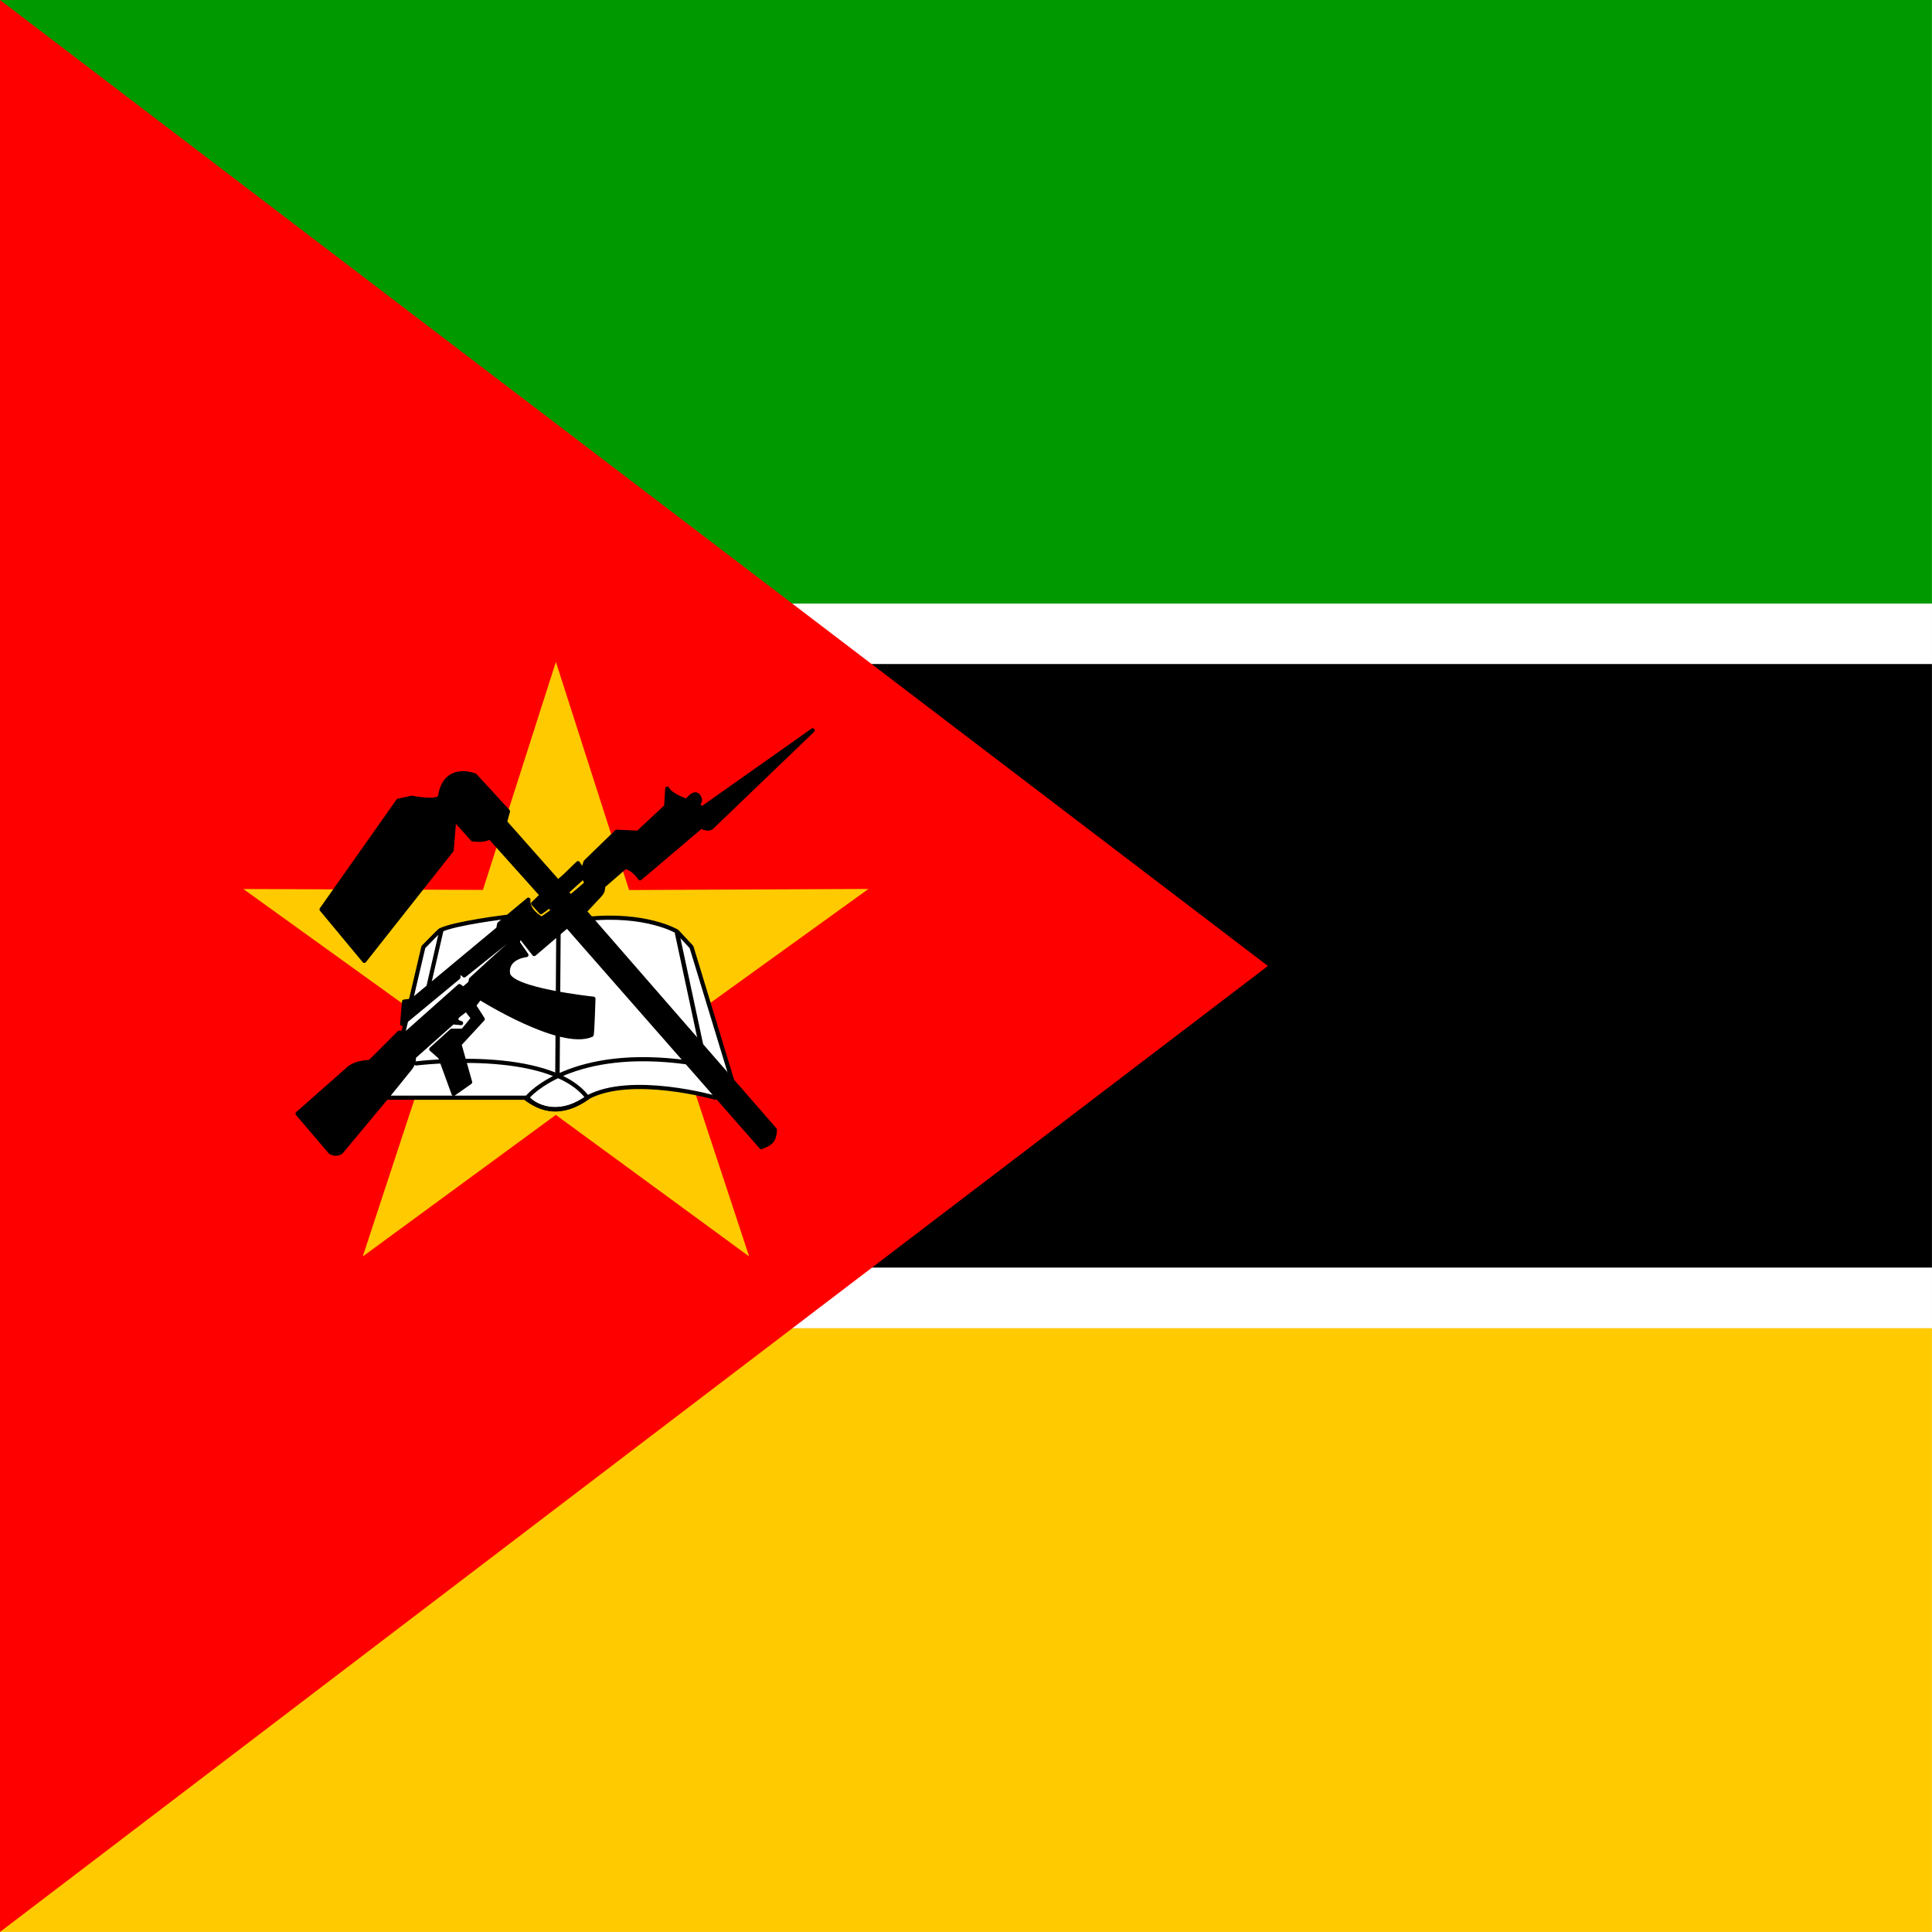
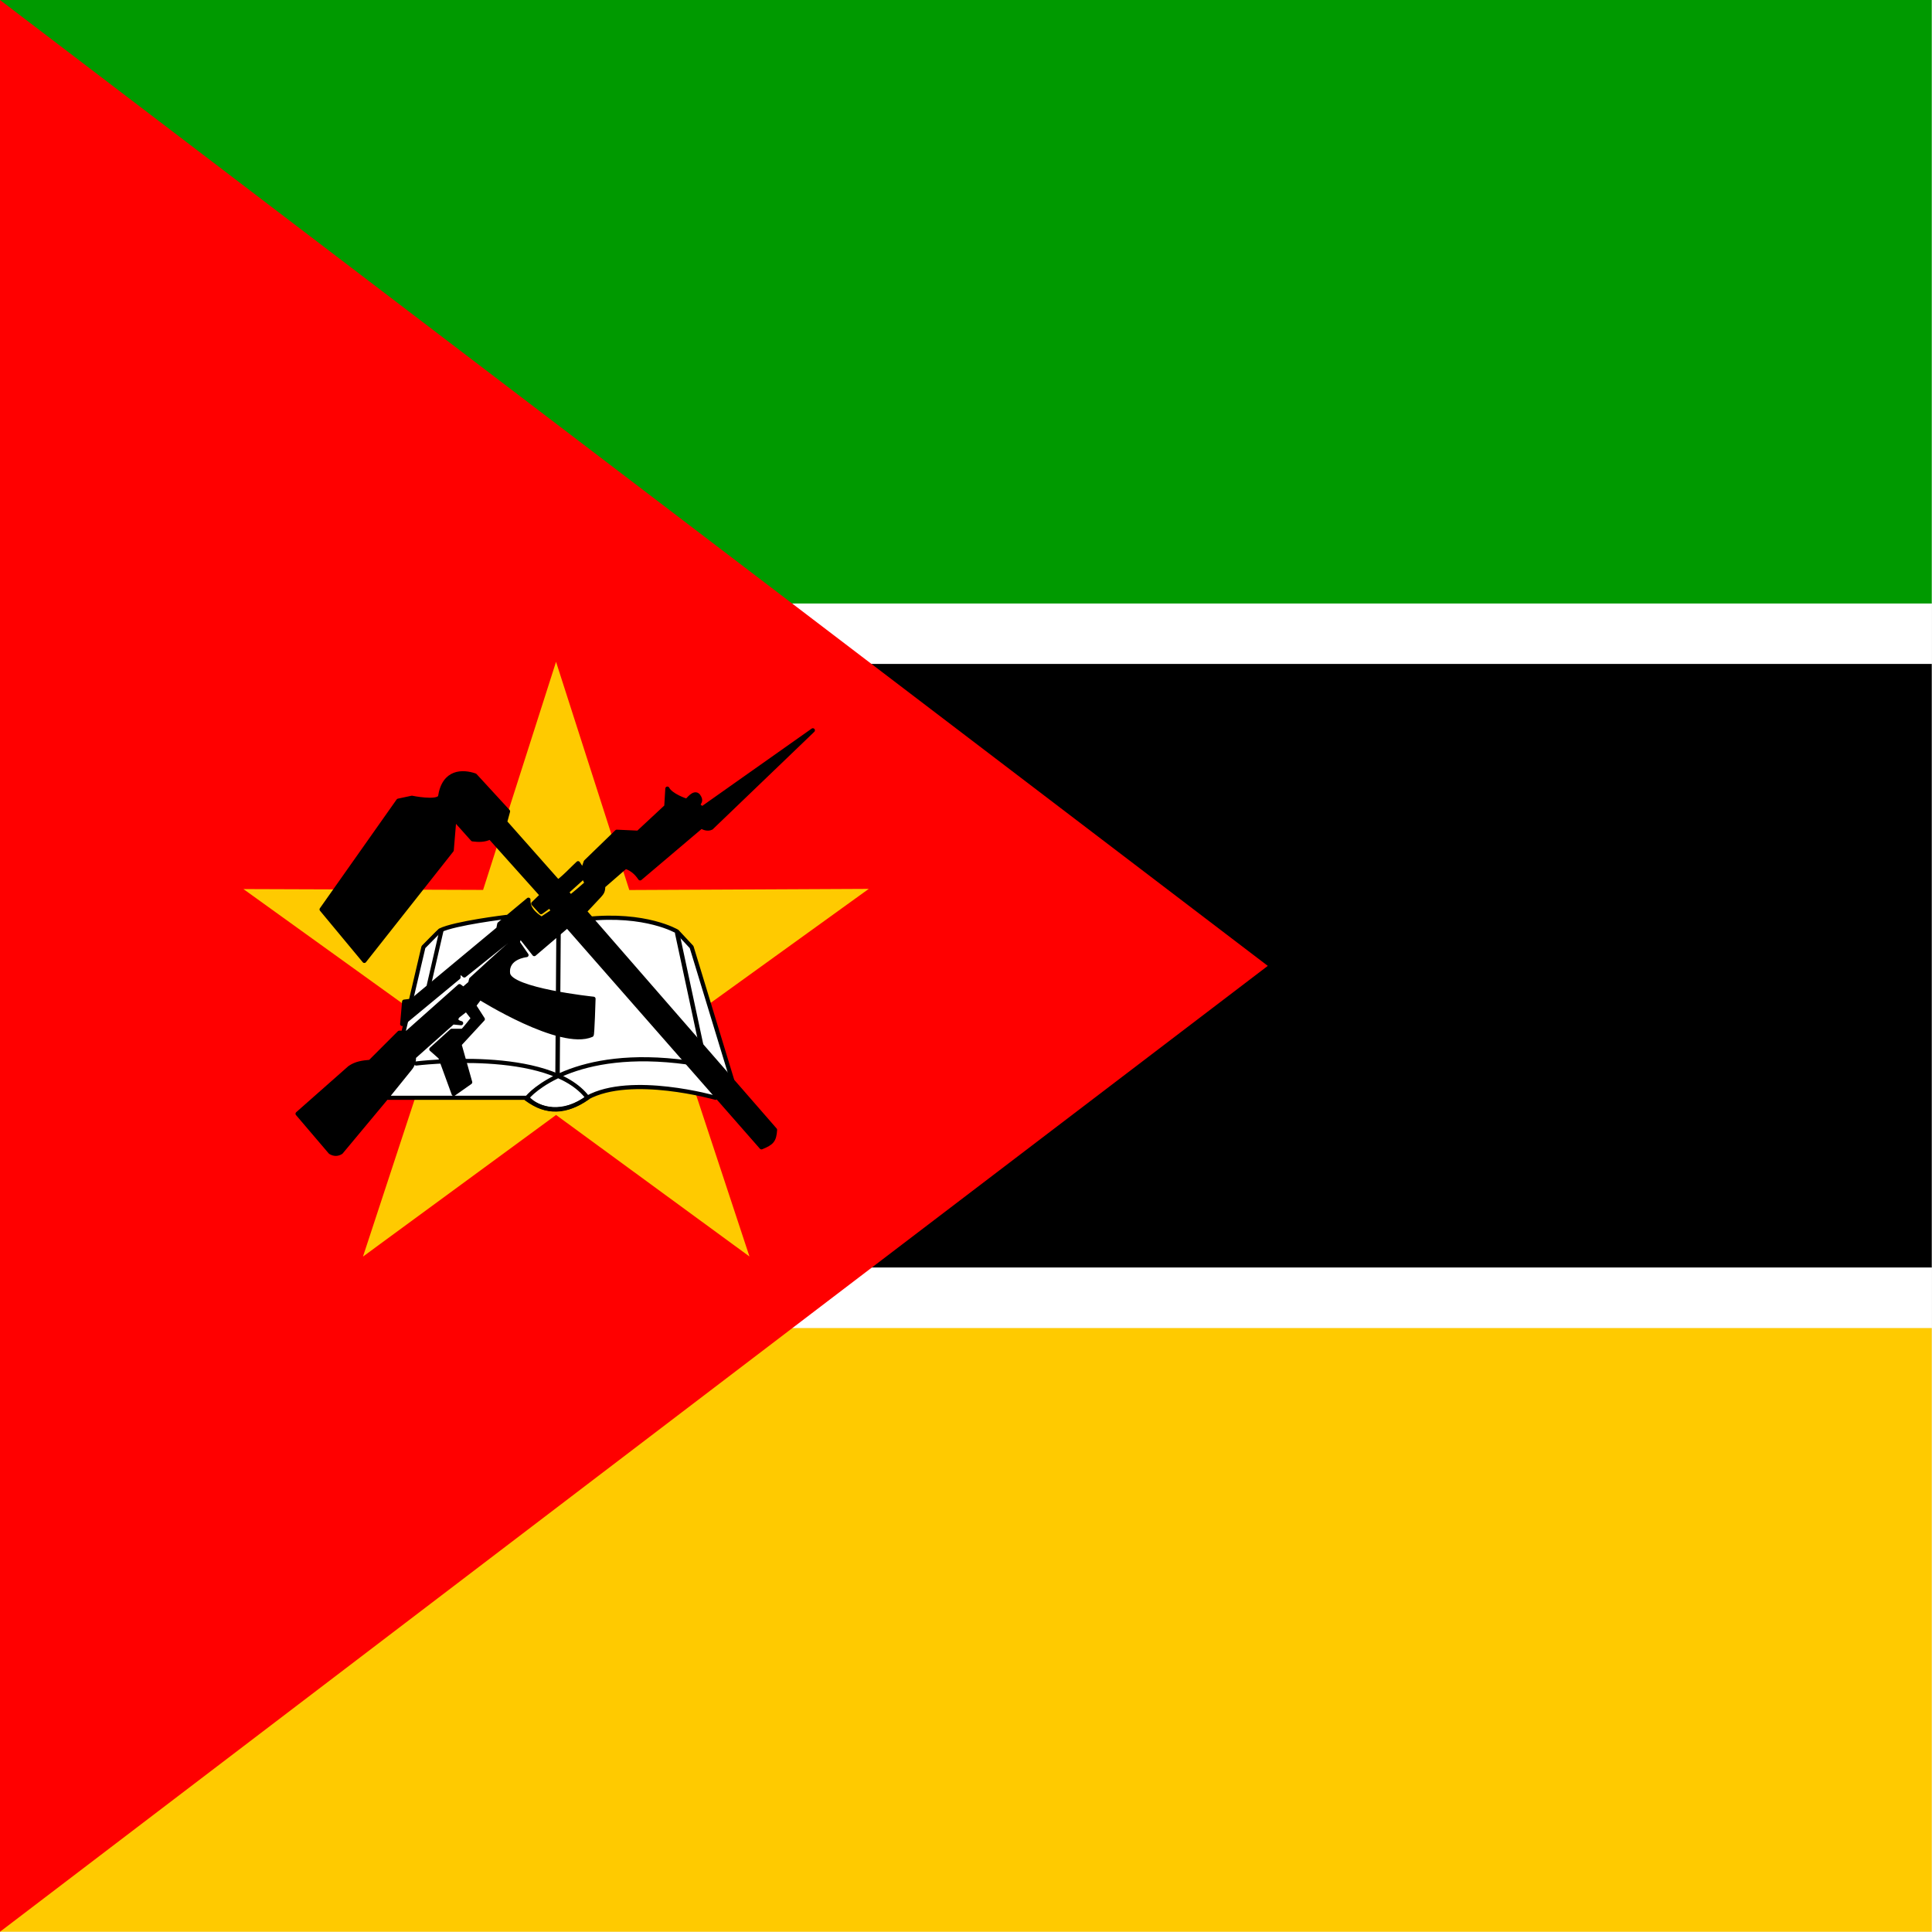
- <svg xmlns="http://www.w3.org/2000/svg" id="svg912" height="512" width="512" version="1.1">
-   <defs id="defs914">
-     <clipPath id="clipPath4451" clipPathUnits="userSpaceOnUse">
-       <rect id="rect4453" fill-opacity="0.67" height="496.06" width="496.06" y="-0" x="0" />
+ <svg xmlns="http://www.w3.org/2000/svg" height="512" width="512">
+   <defs>
+     <clipPath id="a">
+       <rect fill-opacity=".67" height="496.06" width="496.06" />
    </clipPath>
  </defs>
-   <g id="flag" clip-path="url(#clipPath4451)" transform="matrix(1.0321 0 0 1.0321 0 .000083212)">
-     <rect id="rect937" fill-rule="evenodd" height="155.02" width="744.09" y="-0" x="0" stroke-width="1pt" fill="#009a00" />
-     <rect id="rect935" fill-rule="evenodd" height="15.52" width="744.09" y="154.98" x="0" stroke-width="1pt" fill="#fff" />
-     <rect id="rect934" fill-rule="evenodd" height="155.02" width="744.09" y="170.5" x="0" stroke-width="1pt" />
-     <rect id="rect933" fill-rule="evenodd" height="15.52" width="744.09" y="325.52" x="0" stroke-width="1pt" fill="#fff" />
-     <rect id="rect931" fill-rule="evenodd" height="155.02" width="744.09" y="341.04" x="0" stroke-width="1pt" fill="#ffca00" />
-     <path id="path932" d="m0-0v496.06l325.56-248.03-325.56-248.03z" fill-rule="evenodd" stroke-width="1pt" fill="#f00" />
-     <g id="g938" transform="matrix(.85471 0 0 .85471 33.727 138.34)">
-       <polygon id="polygon916" fill="#ffca00" fill-rule="evenodd" transform="matrix(.96989 .020185 -.020185 .96989 6.077 3.6535)" d="m 189.546,214.569 -60.76,-42.572 -58.855,45.074 21.713,-70.942 -61.056,-42.046 74.18,-1.272 21.121,-71.06 24.133,70.156 74.109,-1.872 -59.265,44.631 z" stroke-width="1pt" points="189.55 214.57 128.79 172 69.93 217.07 91.643 146.13 30.588 104.08 104.77 102.81 125.89 31.75 150.02 101.91 224.13 100.03 164.86 144.66" />
-       <path id="path919" stroke-linejoin="round" d="m77.112 167.91h41.834c3.366 3.776 10.876 5.316 18.029-0.045 13.112-7.18 38.479 0.045 38.479 0.045l4.995-5.307-12.176-39.961-4.371-4.683s-9.365-5.619-27.161-3.746c-17.795 1.873-24.039-0.624-24.039-0.624s-15.609 1.873-19.98 4.058c-0.48 0.389-4.995 4.995-4.995 4.995l-10.615 45.268z" fill-rule="evenodd" stroke="#000" stroke-linecap="round" stroke-width="1.25" fill="#fff" />
-       <path id="path918" stroke-linejoin="round" d="m85.542 157.61s39.96-4.995 51.512 10.302c-6.524 4.464-12.268 4.832-18.42 0.313 0.98-1.633 14.361-15.61 48.39-10.927" stroke="#000" stroke-linecap="round" stroke-width="1.25" fill="none" />
-       <path id="path920" d="m128.31 117.65-0.31 44.02" stroke="#000" stroke-width="1pt" fill="none" />
-       <path id="path921" d="m163.9 118.27 7.493 34.966" stroke="#000" stroke-width="1pt" fill="none" />
-       <path id="path922" stroke-linejoin="round" d="m93.134 117.72-4.158 18.032" stroke="#000" stroke-linecap="round" stroke-width="1.25" fill="none" />
-       <path id="path917" stroke-linejoin="round" d="m49.942 172.71 9.838 11.535c1.155 0.689 2.182 0.645 3.208 0l14.58-17.496 6.124-7.582c0.948-1.123 1.251-2.376 1.166-3.499l11.707-10.403c0.958 0.066 1.528 0.174 2.486 0.239-1.131-0.293-1.962-0.844-1.071-2.084l2.624-2.041 2.041 2.624s-2.916 3.791-3.207 3.791h-3.208l-6.124 5.541 2.677 2.366 4.03 11.048 4.958-3.5-3.208-11.372 6.999-7.582-2.625-4.083 1.75-2.333s24.222 15.25 33.554 11.168c0.252 0.091 0.564-10.876 0.564-10.876s-25.078-2.624-25.662-7.582c-0.583-4.957 5.541-5.54 5.541-5.54l-2.625-3.791 0.584-2.042 4.374 5.541 9.915-8.457 58.321 66.487c3.184-1.291 3.864-2.07 4.083-5.249-0.082-0.08-57.155-65.612-57.155-65.612l4.374-4.665c0.862-0.972 1.165-1.385 1.166-2.917l6.707-5.832c2.017 0.693 3.303 1.902 4.374 3.499l18.439-15.627c0.486 0.486 1.962 0.972 2.964 0.425l30.48-29.264-33.22 23.468-1.17-0.875c0-0.972 1.205-1.212 0-2.916-1.291-1.549-3.208 1.458-3.499 1.458-0.292 0-4.809-1.596-5.799-3.619l-0.325 5.368-8.457 7.873-6.415-0.292-9.332 9.04-1.166 3.499 1.458 2.917s-4.958 4.374-4.958 4.082c0-0.291-1.002-1.289-1.045-1.418l4.253-3.831 0.583-2.624-1.419-2.216c-0.43 0.312-5.871 6.007-6.163 5.423-0.49-0.54-15.75-17.786-15.75-17.786l0.874-3.208-9.914-10.79c-3.615-1.248-9.332-1.458-10.498 6.415-0.908 1.849-8.457 0.292-8.457 0.292l-4.082 0.875-23.037 32.66 12.831 15.455 26.245-33.243 0.779-9.418 5.507 6.157c1.836 0.236 3.585 0.257 5.249-0.583l15.549 17.356-2.589 2.526c0.875 0.972 1.477 1.593 2.352 2.565 0.875-0.583 1.71-1.283 2.585-1.867 0.292 0.39 0.778 1.129 1.07 1.518-1.303 0.709-2.217 1.653-3.52 2.362-2.085-1.359-4.098-3.051-3.945-5.744l-8.748 7.29-0.292 1.458-25.953 21.579-2.333 0.292-0.583 6.707 16.913-13.997v-2.042l1.75 1.458 13.122-10.497s0.875 1.166 0.584 1.166c-0.292 0-11.665 10.498-11.665 10.498l-0.291 1.166-2.042 1.75-1.167-0.875-15.747 13.997h-2.333l-8.748 8.749c-2.256 0.196-4.212 0.435-6.124 1.749l-15.67 13.835z" fill-rule="evenodd" stroke="#000" stroke-linecap="round" stroke-width="1.25" />
+   <g clip-path="url(#a)" transform="scale(1.032 1.032)">
+     <rect fill-rule="evenodd" height="155.02" width="744.09" fill="#009a00" />
+     <rect fill-rule="evenodd" height="15.52" width="744.09" y="154.98" fill="#fff" />
+     <rect fill-rule="evenodd" height="155.02" width="744.09" y="170.5" />
+     <rect fill-rule="evenodd" height="15.52" width="744.09" y="325.52" fill="#fff" />
+     <rect fill-rule="evenodd" height="155.02" width="744.09" y="341.04" fill="#ffca00" />
+     <path d="M0 0v496.06l325.56-248.03-325.56-248.03z" fill-rule="evenodd" fill="#f00" />
+     <g transform="matrix(.855 0 0 .855 33.727 138.34)">
+       <polygon fill="#ffca00" fill-rule="evenodd" transform="matrix(.97 .02 -.02 .97 6.077 3.654)" points="189.55 214.57 128.79 172 69.93 217.07 91.643 146.13 30.588 104.08 104.77 102.81 125.89 31.75 150.02 101.91 224.13 100.03 164.86 144.66" />
+       <path stroke-linejoin="round" d="M77.112 167.91h41.834c3.366 3.776 10.876 5.316 18.029-.045 13.112-7.18 38.479.045 38.479.045l4.995-5.307-12.176-39.961-4.371-4.683s-9.365-5.619-27.161-3.746c-17.795 1.873-24.039-.624-24.039-.624s-15.609 1.873-19.98 4.058c-.48.389-4.995 4.995-4.995 4.995l-10.615 45.268z" fill-rule="evenodd" stroke="#000" stroke-linecap="round" stroke-width="1.25" fill="#fff" />
+       <path stroke-linejoin="round" d="M85.542 157.61s39.96-4.995 51.512 10.302c-6.524 4.464-12.268 4.832-18.42.313.98-1.633 14.361-15.61 48.39-10.927" stroke="#000" stroke-linecap="round" stroke-width="1.25" fill="none" />
+       <path d="M128.31 117.65l-.31 44.02" stroke="#000" stroke-width="1pt" fill="none" />
+       <path d="M163.9 118.27l7.493 34.966" stroke="#000" stroke-width="1pt" fill="none" />
+       <path stroke-linejoin="round" d="M93.134 117.72l-4.158 18.032" stroke="#000" stroke-linecap="round" stroke-width="1.25" fill="none" />
+       <path stroke-linejoin="round" d="M49.942 172.71l9.838 11.535c1.155.689 2.182.645 3.208 0l14.58-17.496 6.124-7.582c.948-1.123 1.251-2.376 1.166-3.499l11.707-10.403 2.486.239c-1.131-.293-1.962-.844-1.071-2.084l2.624-2.041 2.041 2.624s-2.916 3.791-3.207 3.791h-3.208l-6.124 5.541 2.677 2.366 4.03 11.048 4.958-3.5-3.208-11.372 6.999-7.582-2.625-4.083 1.75-2.333s24.222 15.25 33.554 11.168c.252.091.564-10.876.564-10.876s-25.078-2.624-25.662-7.582c-.583-4.957 5.541-5.54 5.541-5.54l-2.625-3.791.584-2.042 4.374 5.541 9.915-8.457 58.321 66.487c3.184-1.291 3.864-2.07 4.083-5.249-.082-.08-57.155-65.612-57.155-65.612l4.374-4.665c.862-.972 1.165-1.385 1.166-2.917l6.707-5.832c2.017.693 3.303 1.902 4.374 3.499l18.439-15.627c.486.486 1.962.972 2.964.425l30.48-29.264-33.22 23.468-1.17-.875c0-.972 1.205-1.212 0-2.916-1.291-1.549-3.208 1.458-3.499 1.458-.292 0-4.809-1.596-5.799-3.619l-.325 5.368-8.457 7.873-6.415-.292-9.332 9.04-1.166 3.499 1.458 2.917s-4.958 4.374-4.958 4.082c0-.291-1.002-1.289-1.045-1.418l4.253-3.831.583-2.624-1.419-2.216c-.43.313-5.871 6.007-6.163 5.423-.49-.54-15.75-17.786-15.75-17.786l.874-3.208-9.914-10.79c-3.615-1.248-9.332-1.458-10.498 6.415-.908 1.849-8.457.292-8.457.292l-4.082.875-23.037 32.66 12.831 15.455 26.245-33.243.779-9.418 5.507 6.157c1.836.236 3.585.257 5.249-.583l15.549 17.356-2.589 2.526 2.352 2.565 2.585-1.867 1.07 1.518-3.52 2.362c-2.085-1.359-4.098-3.051-3.945-5.744l-8.748 7.29-.292 1.458-25.953 21.579-2.333.292-.583 6.707 16.913-13.997v-2.042l1.75 1.458 13.122-10.497s.875 1.166.584 1.166c-.292 0-11.665 10.498-11.665 10.498l-.291 1.166-2.042 1.75-1.167-.875-15.747 13.997h-2.333l-8.748 8.749c-2.256.196-4.212.435-6.124 1.749l-15.67 13.835z" fill-rule="evenodd" stroke="#000" stroke-linecap="round" stroke-width="1.25" />
    </g>
  </g>
</svg>
